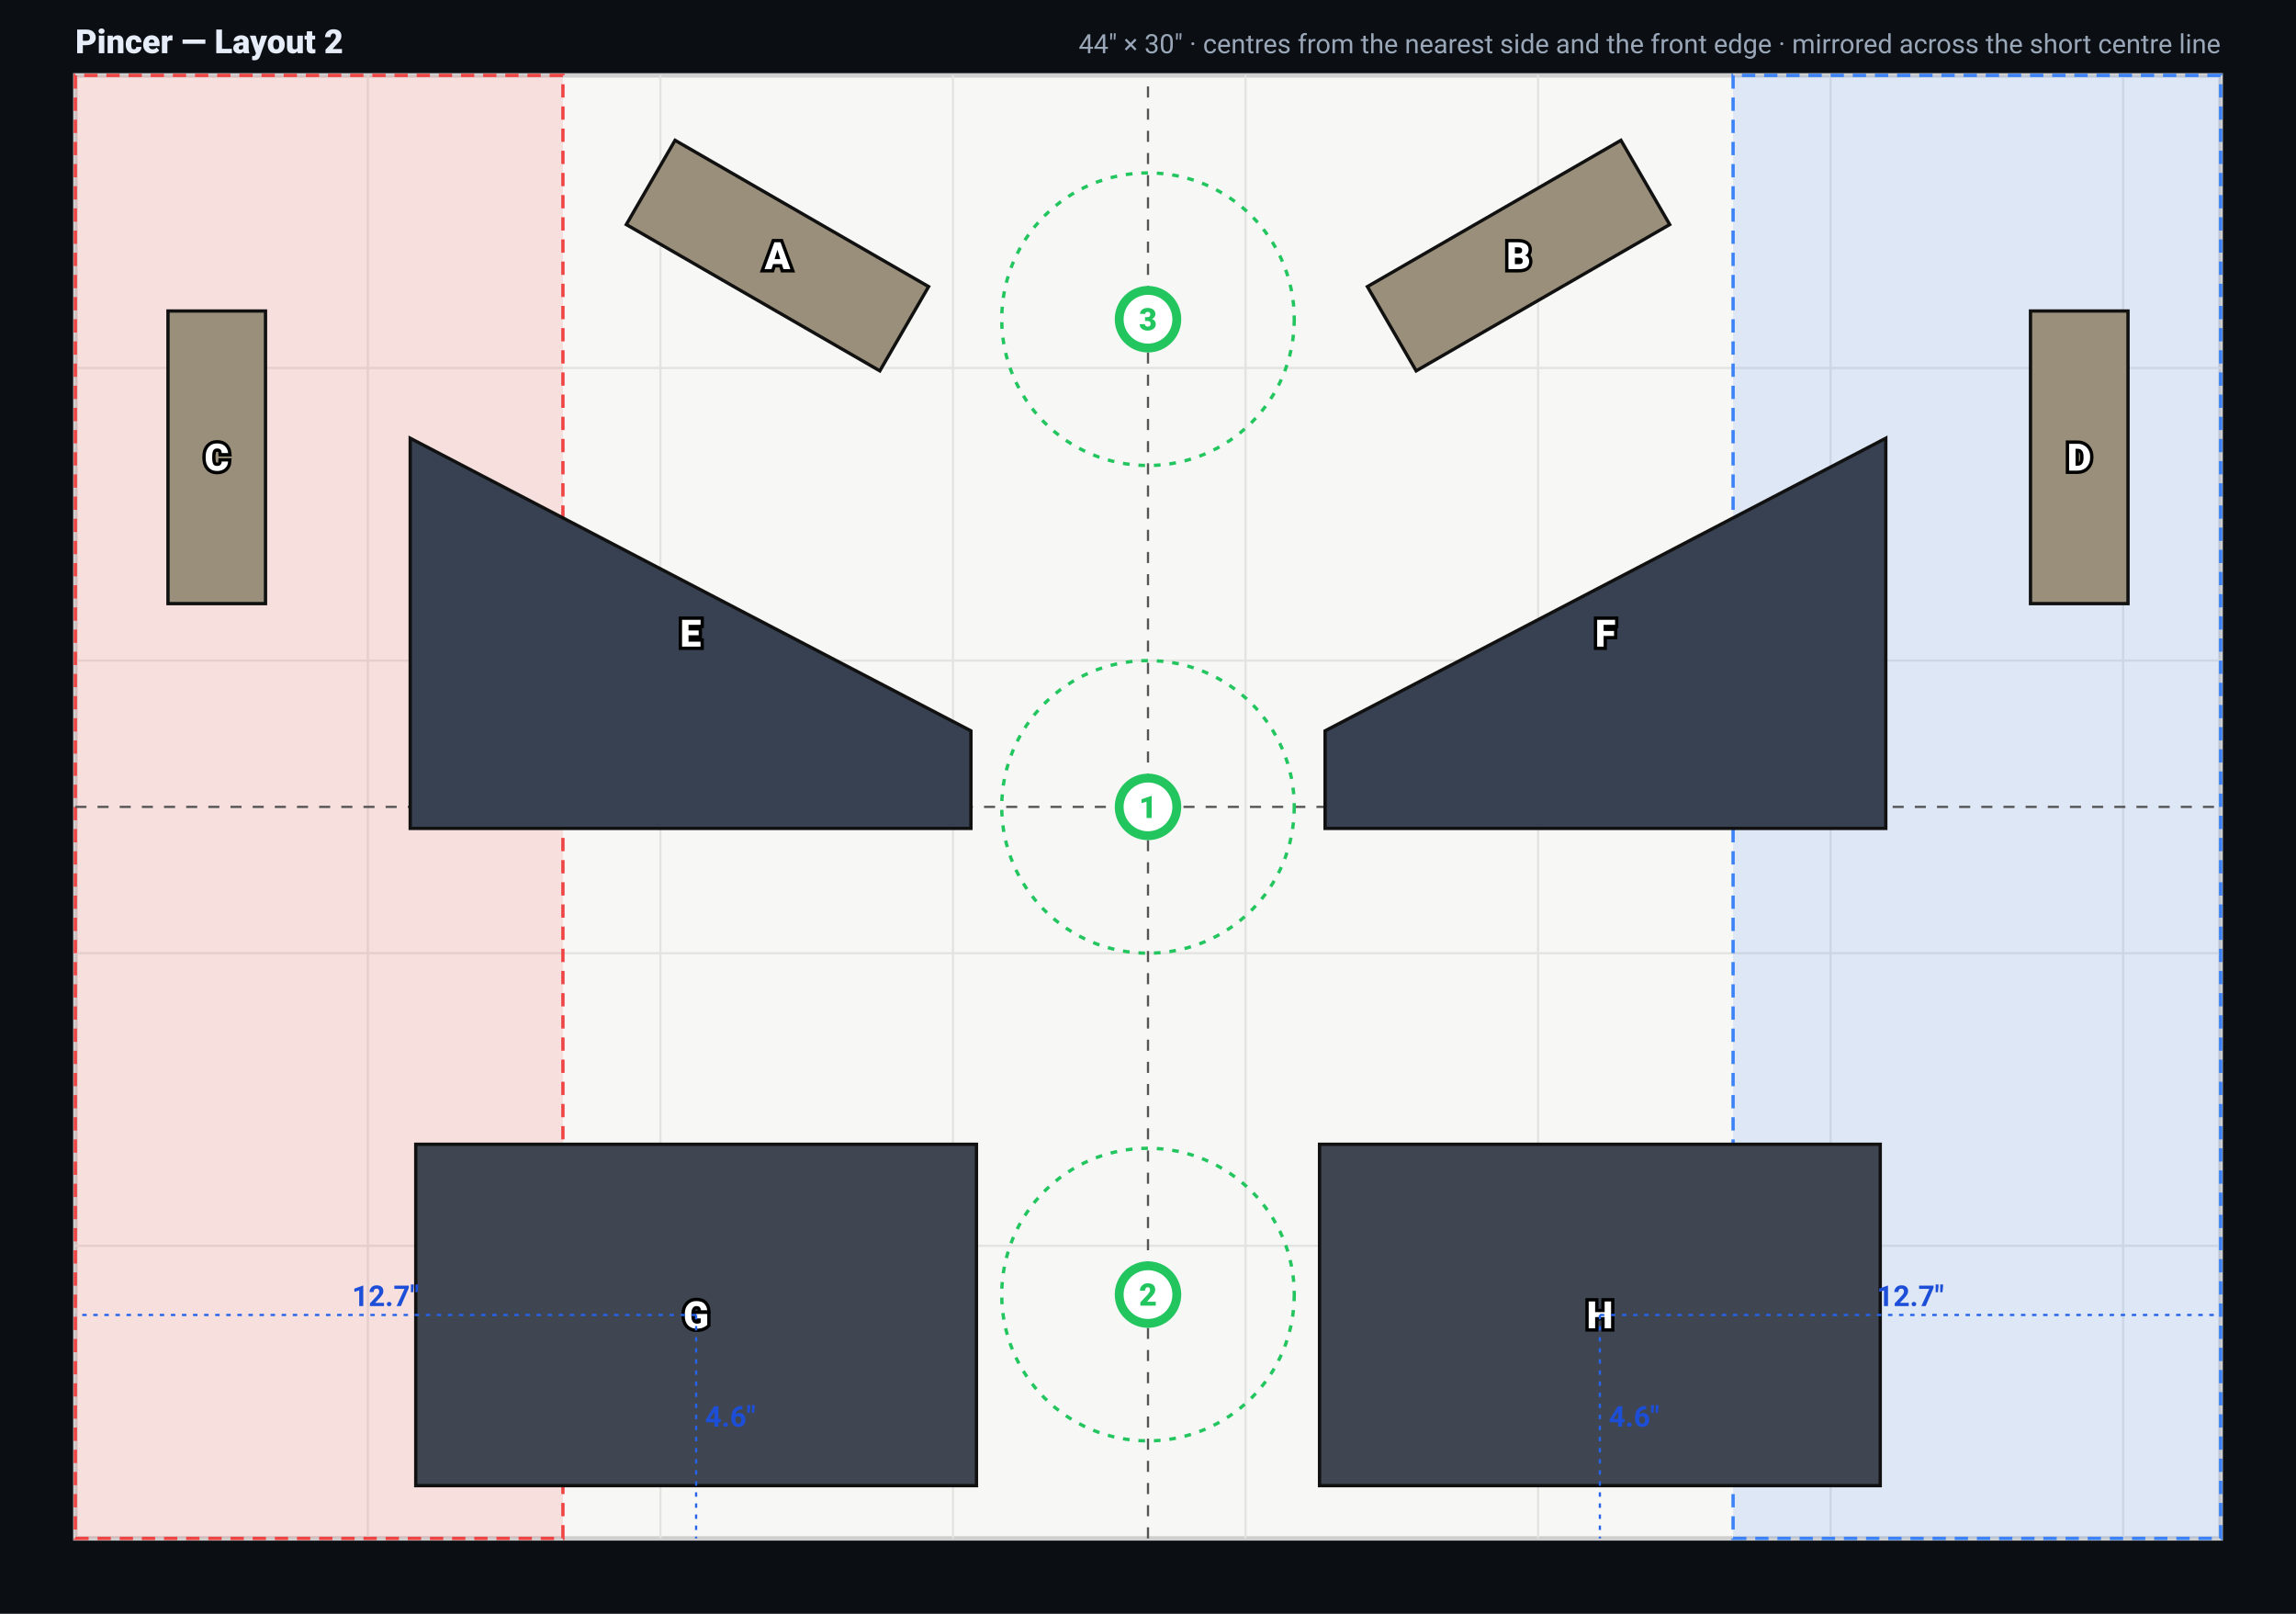
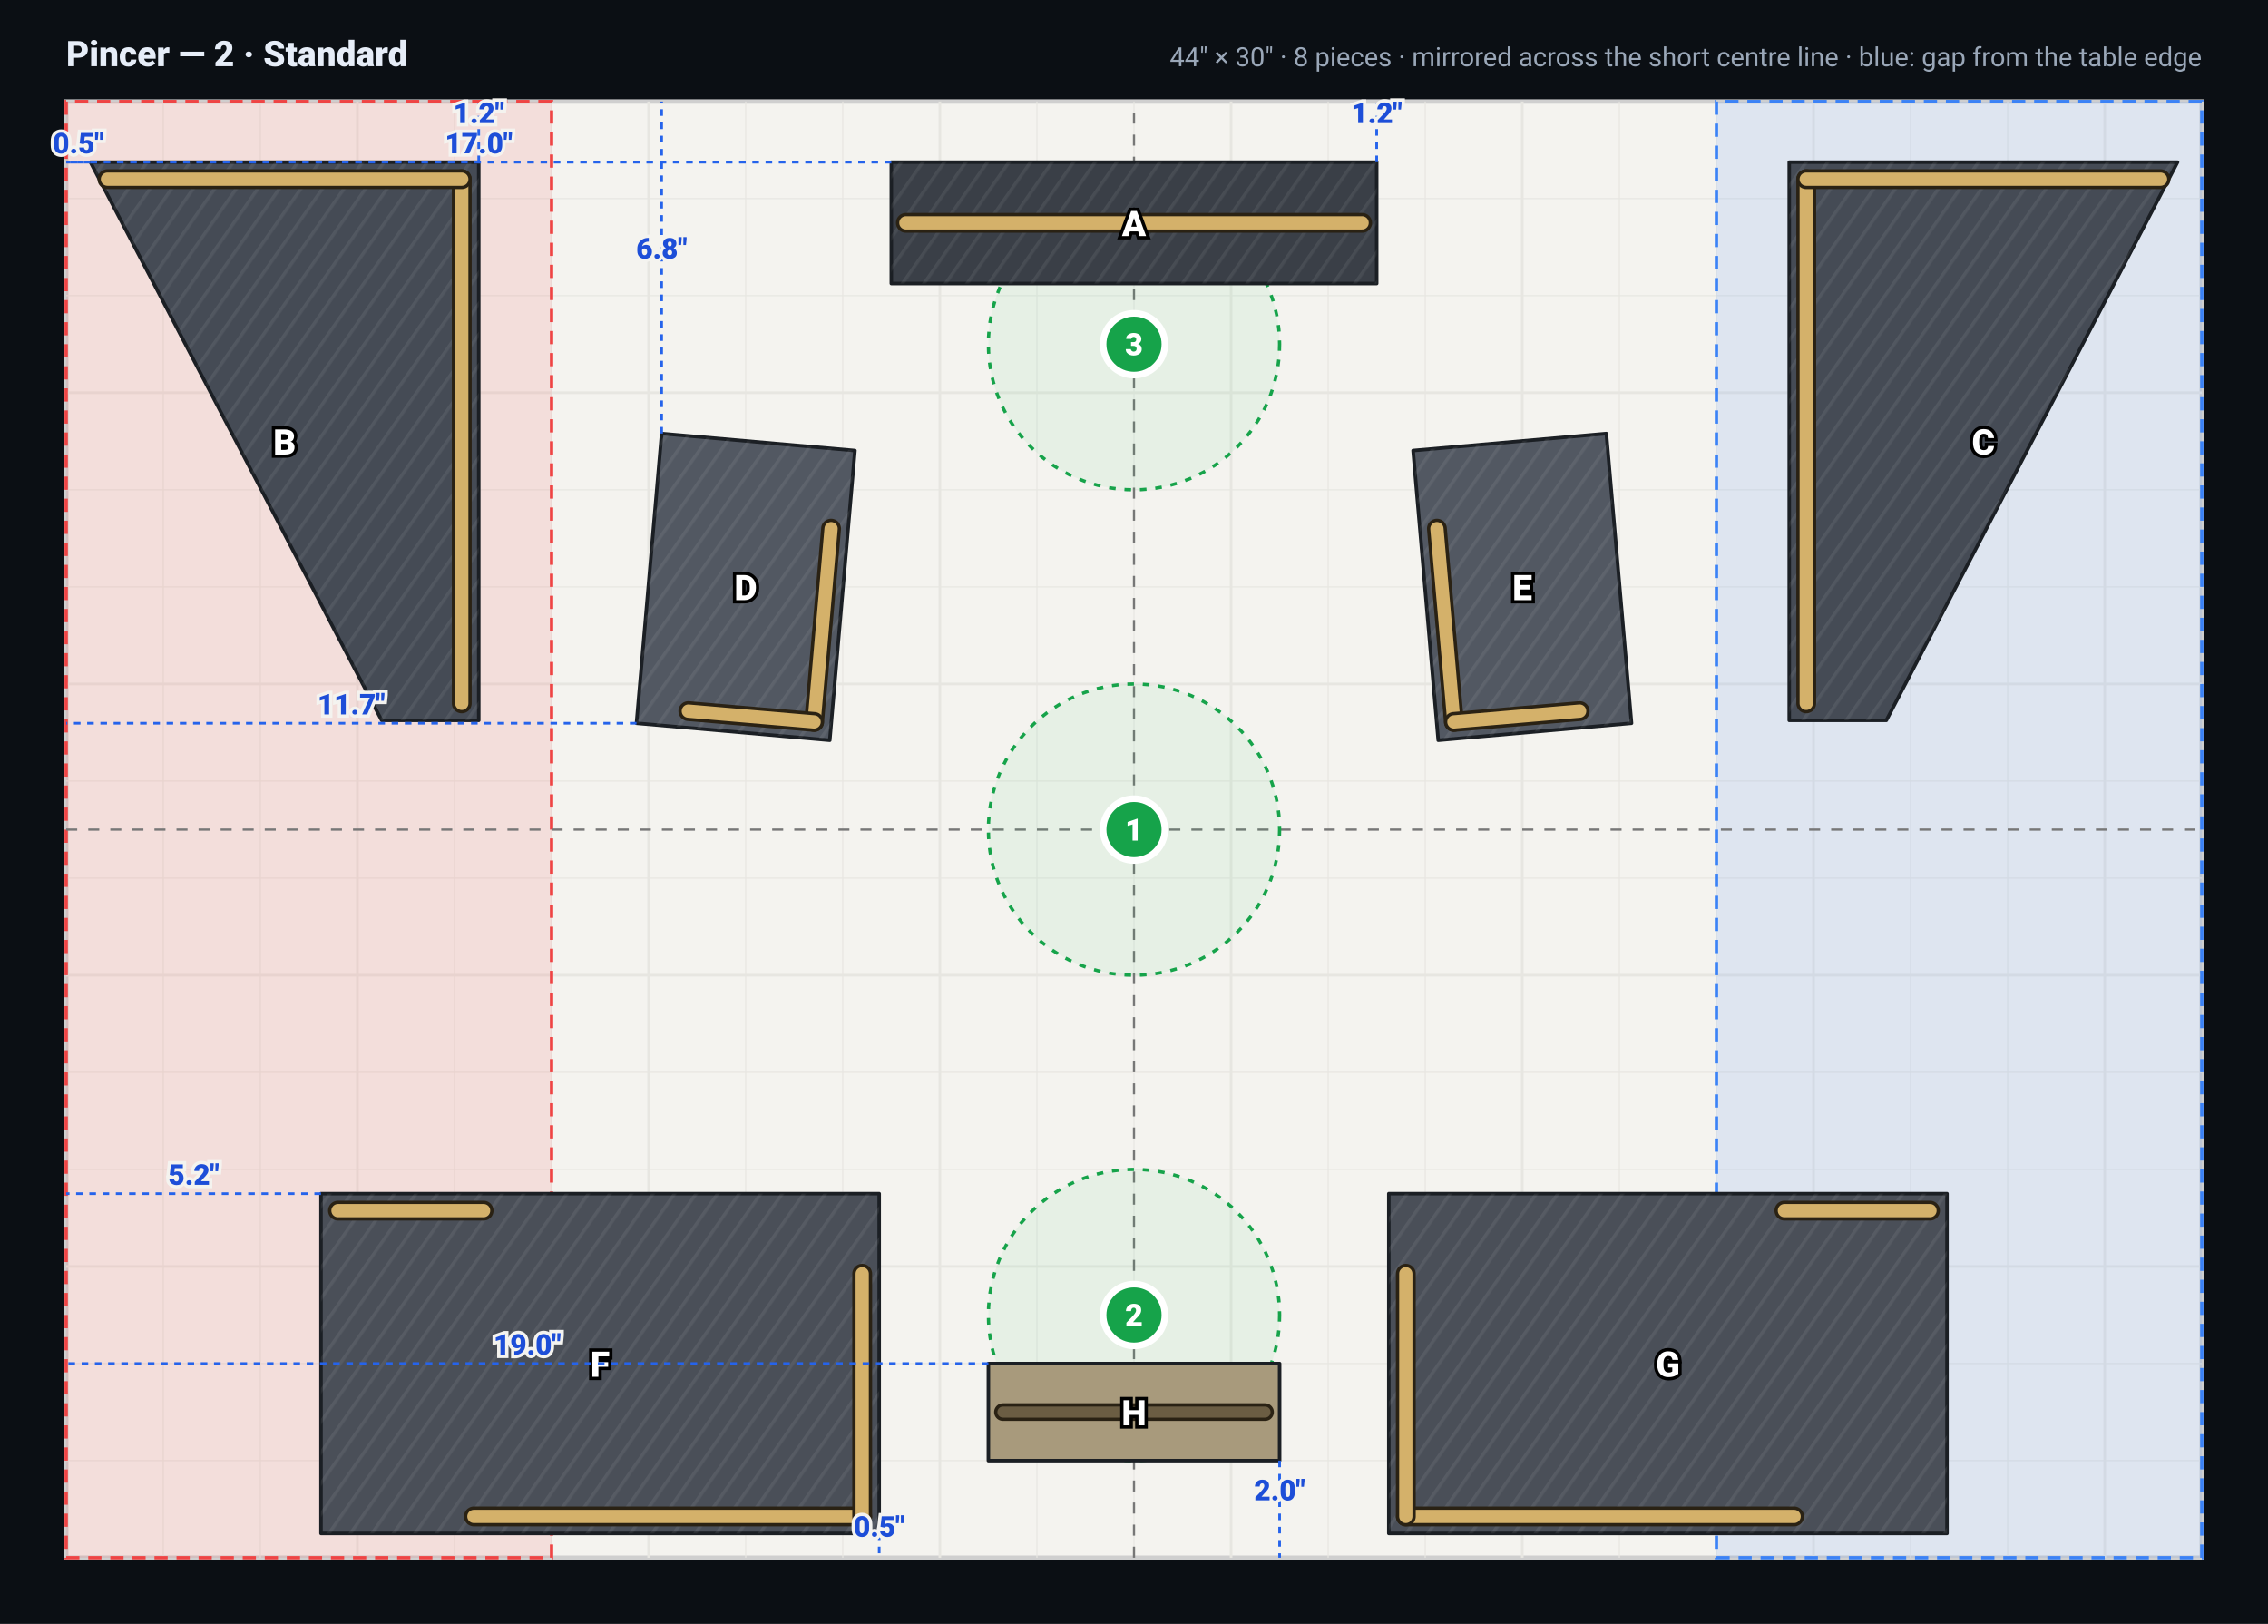
- <svg xmlns="http://www.w3.org/2000/svg" viewBox="0 0 1036 728" role="img" aria-label="PI-2" font-family="-apple-system,Segoe UI,Roboto,sans-serif">
-   <rect x="0" y="0" width="1036" height="728" fill="#0b0f14" />
-   <rect x="34" y="34" width="968" height="660" fill="#f7f7f5" stroke="#cfcfcf" stroke-width="2" />
-   <line x1="166.0" y1="34" x2="166.0" y2="694" stroke="#e3e3e0" stroke-width="1" />
-   <line x1="298.0" y1="34" x2="298.0" y2="694" stroke="#e3e3e0" stroke-width="1" />
-   <line x1="430.0" y1="34" x2="430.0" y2="694" stroke="#e3e3e0" stroke-width="1" />
-   <line x1="562.0" y1="34" x2="562.0" y2="694" stroke="#e3e3e0" stroke-width="1" />
-   <line x1="694.0" y1="34" x2="694.0" y2="694" stroke="#e3e3e0" stroke-width="1" />
-   <line x1="826.0" y1="34" x2="826.0" y2="694" stroke="#e3e3e0" stroke-width="1" />
-   <line x1="958.0" y1="34" x2="958.0" y2="694" stroke="#e3e3e0" stroke-width="1" />
-   <line x1="34" y1="562.0" x2="1002" y2="562.0" stroke="#e3e3e0" stroke-width="1" />
-   <line x1="34" y1="430.0" x2="1002" y2="430.0" stroke="#e3e3e0" stroke-width="1" />
-   <line x1="34" y1="298.0" x2="1002" y2="298.0" stroke="#e3e3e0" stroke-width="1" />
-   <line x1="34" y1="166.0" x2="1002" y2="166.0" stroke="#e3e3e0" stroke-width="1" />
-   <polygon points="34.0,694.0 254.0,694.0 254.0,34.0 34.0,34.0" fill="rgba(239,68,68,0.13)" stroke="#ef4444" stroke-dasharray="6 4" stroke-width="1.5" />
-   <polygon points="782.0,694.0 1002.0,694.0 1002.0,34.0 782.0,34.0" fill="rgba(59,130,246,0.13)" stroke="#3b82f6" stroke-dasharray="6 4" stroke-width="1.5" />
-   <line x1="34.0" y1="364.0" x2="1002.0" y2="364.0" stroke="#555" stroke-dasharray="5 5" stroke-width="1" />
-   <line x1="518.0" y1="694.0" x2="518.0" y2="34.0" stroke="#555" stroke-dasharray="5 5" stroke-width="1" />
-   <polygon points="282.6,101.3 304.6,63.3 419.0,129.3 397.0,167.3" fill="#9a8f7a" stroke="#111" stroke-width="1.5" />
-   <text x="350.8" y="121.4" text-anchor="middle" font-size="17" font-weight="800" fill="#fff" stroke="#000" stroke-width="3" paint-order="stroke">A</text>
-   <polygon points="753.4,101.3 731.4,63.3 617.0,129.3 639.0,167.3" fill="#9a8f7a" stroke="#111" stroke-width="1.5" />
-   <text x="685.2" y="121.4" text-anchor="middle" font-size="17" font-weight="800" fill="#fff" stroke="#000" stroke-width="3" paint-order="stroke">B</text>
-   <polygon points="119.8,140.3 75.8,140.3 75.8,272.3 119.8,272.3" fill="#9a8f7a" stroke="#111" stroke-width="1.5" />
-   <text x="97.8" y="212.3" text-anchor="middle" font-size="17" font-weight="800" fill="#fff" stroke="#000" stroke-width="3" paint-order="stroke">C</text>
-   <polygon points="916.2,140.3 960.2,140.3 960.2,272.3 916.2,272.3" fill="#9a8f7a" stroke="#111" stroke-width="1.5" />
-   <text x="938.2" y="212.3" text-anchor="middle" font-size="17" font-weight="800" fill="#fff" stroke="#000" stroke-width="3" paint-order="stroke">D</text>
-   <polygon points="438.1,373.7 185.1,373.7 185.1,197.7 438.1,329.7" fill="#374151" stroke="#111" stroke-width="1.5" />
-   <text x="311.6" y="291.7" text-anchor="middle" font-size="17" font-weight="800" fill="#fff" stroke="#000" stroke-width="3" paint-order="stroke">E</text>
-   <polygon points="597.9,373.7 850.9,373.7 850.9,197.7 597.9,329.7" fill="#374151" stroke="#111" stroke-width="1.5" />
-   <text x="724.4" y="291.7" text-anchor="middle" font-size="17" font-weight="800" fill="#fff" stroke="#000" stroke-width="3" paint-order="stroke">F</text>
-   <polygon points="440.6,670.2 440.6,516.2 187.6,516.2 187.6,670.2" fill="#3f4652" stroke="#111" stroke-width="1.5" />
-   <text x="314.1" y="599.2" text-anchor="middle" font-size="17" font-weight="800" fill="#fff" stroke="#000" stroke-width="3" paint-order="stroke">G</text>
-   <polygon points="595.4,670.2 595.4,516.2 848.4,516.2 848.4,670.2" fill="#3f4652" stroke="#111" stroke-width="1.5" />
-   <text x="721.9" y="599.2" text-anchor="middle" font-size="17" font-weight="800" fill="#fff" stroke="#000" stroke-width="3" paint-order="stroke">H</text>
-   <circle cx="518.0" cy="364.0" r="66.0" fill="none" stroke="#22c55e" stroke-width="1.5" stroke-dasharray="3 4" />
-   <circle cx="518.0" cy="364.0" r="13" fill="#fff" stroke="#22c55e" stroke-width="4" />
-   <text x="518.0" y="369.0" text-anchor="middle" font-size="14" font-weight="800" fill="#22c55e">1</text>
-   <circle cx="518.0" cy="584.0" r="66.0" fill="none" stroke="#22c55e" stroke-width="1.5" stroke-dasharray="3 4" />
-   <circle cx="518.0" cy="584.0" r="13" fill="#fff" stroke="#22c55e" stroke-width="4" />
-   <text x="518.0" y="589.0" text-anchor="middle" font-size="14" font-weight="800" fill="#22c55e">2</text>
-   <circle cx="518.0" cy="144.0" r="66.0" fill="none" stroke="#22c55e" stroke-width="1.5" stroke-dasharray="3 4" />
-   <circle cx="518.0" cy="144.0" r="13" fill="#fff" stroke="#22c55e" stroke-width="4" />
-   <text x="518.0" y="149.0" text-anchor="middle" font-size="14" font-weight="800" fill="#22c55e">3</text>
-   <line x1="314.1" y1="593.2" x2="34.0" y2="593.2" stroke="#2563eb" stroke-width="1" stroke-dasharray="2 3" />
-   <line x1="314.1" y1="593.2" x2="314.1" y2="694.0" stroke="#2563eb" stroke-width="1" stroke-dasharray="2 3" />
-   <text x="174.0" y="589.2" text-anchor="middle" font-size="13" font-weight="700" fill="#1d4ed8">12.7"</text>
-   <text x="318.1" y="643.6" font-size="13" font-weight="700" fill="#1d4ed8">4.6"</text>
-   <line x1="721.9" y1="593.2" x2="1002.0" y2="593.2" stroke="#2563eb" stroke-width="1" stroke-dasharray="2 3" />
-   <line x1="721.9" y1="593.2" x2="721.9" y2="694.0" stroke="#2563eb" stroke-width="1" stroke-dasharray="2 3" />
-   <text x="862.0" y="589.2" text-anchor="middle" font-size="13" font-weight="700" fill="#1d4ed8">12.7"</text>
-   <text x="725.9" y="643.6" font-size="13" font-weight="700" fill="#1d4ed8">4.6"</text>
-   <text x="34" y="24" font-size="15" font-weight="800" fill="#e6edf8">Pincer — Layout 2</text>
-   <text x="1002" y="24" text-anchor="end" font-size="12" fill="#9aa7b8">44" × 30" · centres from the nearest side and the front edge · mirrored across the short centre line</text>
+ <svg xmlns="http://www.w3.org/2000/svg" viewBox="0 0 1028 736" role="img" aria-label="PI-2" font-family="-apple-system,Segoe UI,Roboto,sans-serif">
+   <defs>
+     <pattern id="rub" width="8" height="8" patternUnits="userSpaceOnUse" patternTransform="rotate(35)">
+       <rect width="8" height="8" fill="none" />
+       <line x1="0" y1="0" x2="0" y2="8" stroke="#ffffff" stroke-opacity="0.07" stroke-width="3" />
+     </pattern>
+   </defs>
+   <rect width="1028" height="736" fill="#0b0f14" />
+   <rect x="30" y="46" width="968" height="660" fill="#f4f3ef" stroke="#cfcfcf" stroke-width="2" />
+   <line x1="74.0" y1="46" x2="74.0" y2="706" stroke="#e7e6e1" stroke-width="0.5" />
+   <line x1="118.0" y1="46" x2="118.0" y2="706" stroke="#e7e6e1" stroke-width="0.5" />
+   <line x1="162.0" y1="46" x2="162.0" y2="706" stroke="#e7e6e1" stroke-width="1.2" />
+   <line x1="206.0" y1="46" x2="206.0" y2="706" stroke="#e7e6e1" stroke-width="0.5" />
+   <line x1="250.0" y1="46" x2="250.0" y2="706" stroke="#e7e6e1" stroke-width="0.5" />
+   <line x1="294.0" y1="46" x2="294.0" y2="706" stroke="#e7e6e1" stroke-width="1.2" />
+   <line x1="338.0" y1="46" x2="338.0" y2="706" stroke="#e7e6e1" stroke-width="0.5" />
+   <line x1="382.0" y1="46" x2="382.0" y2="706" stroke="#e7e6e1" stroke-width="0.5" />
+   <line x1="426.0" y1="46" x2="426.0" y2="706" stroke="#e7e6e1" stroke-width="1.2" />
+   <line x1="470.0" y1="46" x2="470.0" y2="706" stroke="#e7e6e1" stroke-width="0.5" />
+   <line x1="514.0" y1="46" x2="514.0" y2="706" stroke="#e7e6e1" stroke-width="0.5" />
+   <line x1="558.0" y1="46" x2="558.0" y2="706" stroke="#e7e6e1" stroke-width="1.2" />
+   <line x1="602.0" y1="46" x2="602.0" y2="706" stroke="#e7e6e1" stroke-width="0.5" />
+   <line x1="646.0" y1="46" x2="646.0" y2="706" stroke="#e7e6e1" stroke-width="0.5" />
+   <line x1="690.0" y1="46" x2="690.0" y2="706" stroke="#e7e6e1" stroke-width="1.2" />
+   <line x1="734.0" y1="46" x2="734.0" y2="706" stroke="#e7e6e1" stroke-width="0.5" />
+   <line x1="778.0" y1="46" x2="778.0" y2="706" stroke="#e7e6e1" stroke-width="0.5" />
+   <line x1="822.0" y1="46" x2="822.0" y2="706" stroke="#e7e6e1" stroke-width="1.2" />
+   <line x1="866.0" y1="46" x2="866.0" y2="706" stroke="#e7e6e1" stroke-width="0.5" />
+   <line x1="910.0" y1="46" x2="910.0" y2="706" stroke="#e7e6e1" stroke-width="0.5" />
+   <line x1="954.0" y1="46" x2="954.0" y2="706" stroke="#e7e6e1" stroke-width="1.2" />
+   <line x1="30" y1="662.0" x2="998" y2="662.0" stroke="#e7e6e1" stroke-width="0.5" />
+   <line x1="30" y1="618.0" x2="998" y2="618.0" stroke="#e7e6e1" stroke-width="0.5" />
+   <line x1="30" y1="574.0" x2="998" y2="574.0" stroke="#e7e6e1" stroke-width="1.2" />
+   <line x1="30" y1="530.0" x2="998" y2="530.0" stroke="#e7e6e1" stroke-width="0.5" />
+   <line x1="30" y1="486.0" x2="998" y2="486.0" stroke="#e7e6e1" stroke-width="0.5" />
+   <line x1="30" y1="442.0" x2="998" y2="442.0" stroke="#e7e6e1" stroke-width="1.2" />
+   <line x1="30" y1="398.0" x2="998" y2="398.0" stroke="#e7e6e1" stroke-width="0.5" />
+   <line x1="30" y1="354.0" x2="998" y2="354.0" stroke="#e7e6e1" stroke-width="0.5" />
+   <line x1="30" y1="310.0" x2="998" y2="310.0" stroke="#e7e6e1" stroke-width="1.2" />
+   <line x1="30" y1="266.0" x2="998" y2="266.0" stroke="#e7e6e1" stroke-width="0.5" />
+   <line x1="30" y1="222.0" x2="998" y2="222.0" stroke="#e7e6e1" stroke-width="0.5" />
+   <line x1="30" y1="178.0" x2="998" y2="178.0" stroke="#e7e6e1" stroke-width="1.2" />
+   <line x1="30" y1="134.0" x2="998" y2="134.0" stroke="#e7e6e1" stroke-width="0.5" />
+   <line x1="30" y1="90.0" x2="998" y2="90.0" stroke="#e7e6e1" stroke-width="0.5" />
+   <polygon points="30.0,706.0 250.0,706.0 250.0,46.0 30.0,46.0" fill="rgba(239,68,68,0.12)" stroke="#ef4444" stroke-dasharray="6 4" stroke-width="1.5" />
+   <polygon points="778.0,706.0 998.0,706.0 998.0,46.0 778.0,46.0" fill="rgba(59,130,246,0.12)" stroke="#3b82f6" stroke-dasharray="6 4" stroke-width="1.5" />
+   <line x1="30.0" y1="376.0" x2="998.0" y2="376.0" stroke="#777" stroke-dasharray="5 5" stroke-width="1" />
+   <line x1="514.0" y1="706.0" x2="514.0" y2="46.0" stroke="#777" stroke-dasharray="5 5" stroke-width="1" />
+   <circle cx="514.0" cy="376.0" r="66.0" fill="rgba(34,197,94,0.07)" stroke="#16a34a" stroke-width="1.5" stroke-dasharray="3 4" />
+   <circle cx="514.0" cy="596.0" r="66.0" fill="rgba(34,197,94,0.07)" stroke="#16a34a" stroke-width="1.5" stroke-dasharray="3 4" />
+   <circle cx="514.0" cy="156.0" r="66.0" fill="rgba(34,197,94,0.07)" stroke="#16a34a" stroke-width="1.5" stroke-dasharray="3 4" />
+   <polygon points="624.0,128.5 624.0,73.5 404.0,73.5 404.0,128.5" fill="#3a3f47" stroke="#1b1f24" stroke-width="1.6" stroke-linejoin="round" />
+   <polygon points="624.0,128.5 624.0,73.5 404.0,73.5 404.0,128.5" fill="url(#rub)" />
+   <polyline points="410.6,101.0 617.4,101.0" fill="none" stroke="#2a2214" stroke-width="9" stroke-linecap="round" />
+   <polyline points="410.6,101.0 617.4,101.0" fill="none" stroke="#d4b16a" stroke-width="6" stroke-linecap="round" />
+   <text x="514.0" y="107.0" text-anchor="middle" font-size="16" font-weight="800" fill="#fff" stroke="#000" stroke-width="3" paint-order="stroke">A</text>
+   <polygon points="217.0,326.5 217.0,73.5 41.0,73.5 173.0,326.5" fill="#454b55" stroke="#1b1f24" stroke-width="1.6" stroke-linejoin="round" />
+   <polygon points="217.0,326.5 217.0,73.5 41.0,73.5 173.0,326.5" fill="url(#rub)" />
+   <polyline points="209.3,318.8 209.3,81.2" fill="none" stroke="#2a2214" stroke-width="9" stroke-linecap="round" />
+   <polyline points="209.3,318.8 209.3,81.2" fill="none" stroke="#d4b16a" stroke-width="6" stroke-linecap="round" />
+   <polyline points="209.3,81.2 48.7,81.2" fill="none" stroke="#2a2214" stroke-width="9" stroke-linecap="round" />
+   <polyline points="209.3,81.2 48.7,81.2" fill="none" stroke="#d4b16a" stroke-width="6" stroke-linecap="round" />
+   <text x="129.0" y="206.0" text-anchor="middle" font-size="16" font-weight="800" fill="#fff" stroke="#000" stroke-width="3" paint-order="stroke">B</text>
+   <polygon points="811.0,326.5 811.0,73.5 987.0,73.5 855.0,326.5" fill="#454b55" stroke="#1b1f24" stroke-width="1.6" stroke-linejoin="round" />
+   <polygon points="811.0,326.5 811.0,73.5 987.0,73.5 855.0,326.5" fill="url(#rub)" />
+   <polyline points="818.7,318.8 818.7,81.2" fill="none" stroke="#2a2214" stroke-width="9" stroke-linecap="round" />
+   <polyline points="818.7,318.8 818.7,81.2" fill="none" stroke="#d4b16a" stroke-width="6" stroke-linecap="round" />
+   <polyline points="818.7,81.2 979.3,81.2" fill="none" stroke="#2a2214" stroke-width="9" stroke-linecap="round" />
+   <polyline points="818.7,81.2 979.3,81.2" fill="none" stroke="#d4b16a" stroke-width="6" stroke-linecap="round" />
+   <text x="899.0" y="206.0" text-anchor="middle" font-size="16" font-weight="800" fill="#fff" stroke="#000" stroke-width="3" paint-order="stroke">C</text>
+   <polygon points="387.5,204.2 299.9,196.5 288.5,327.8 376.1,335.5" fill="#525862" stroke="#1b1f24" stroke-width="1.6" stroke-linejoin="round" />
+   <polygon points="387.5,204.2 299.9,196.5 288.5,327.8 376.1,335.5" fill="url(#rub)" />
+   <polyline points="369.0,327.2 376.7,239.6" fill="none" stroke="#2a2214" stroke-width="9" stroke-linecap="round" />
+   <polyline points="369.0,327.2 376.7,239.6" fill="none" stroke="#d4b16a" stroke-width="6" stroke-linecap="round" />
+   <polyline points="369.0,327.2 312.0,322.3" fill="none" stroke="#2a2214" stroke-width="9" stroke-linecap="round" />
+   <polyline points="369.0,327.2 312.0,322.3" fill="none" stroke="#d4b16a" stroke-width="6" stroke-linecap="round" />
+   <text x="338.0" y="272.0" text-anchor="middle" font-size="16" font-weight="800" fill="#fff" stroke="#000" stroke-width="3" paint-order="stroke">D</text>
+   <polygon points="640.5,204.2 728.1,196.5 739.5,327.8 651.9,335.5" fill="#525862" stroke="#1b1f24" stroke-width="1.6" stroke-linejoin="round" />
+   <polygon points="640.5,204.2 728.1,196.5 739.5,327.8 651.9,335.5" fill="url(#rub)" />
+   <polyline points="659.0,327.2 651.3,239.6" fill="none" stroke="#2a2214" stroke-width="9" stroke-linecap="round" />
+   <polyline points="659.0,327.2 651.3,239.6" fill="none" stroke="#d4b16a" stroke-width="6" stroke-linecap="round" />
+   <polyline points="659.0,327.2 716.0,322.3" fill="none" stroke="#2a2214" stroke-width="9" stroke-linecap="round" />
+   <polyline points="659.0,327.2 716.0,322.3" fill="none" stroke="#d4b16a" stroke-width="6" stroke-linecap="round" />
+   <text x="690.0" y="272.0" text-anchor="middle" font-size="16" font-weight="800" fill="#fff" stroke="#000" stroke-width="3" paint-order="stroke">E</text>
+   <polygon points="398.5,695.0 398.5,541.0 145.5,541.0 145.5,695.0" fill="#4a4f58" stroke="#1b1f24" stroke-width="1.6" stroke-linejoin="round" />
+   <polygon points="398.5,695.0 398.5,541.0 145.5,541.0 145.5,695.0" fill="url(#rub)" />
+   <polyline points="390.8,687.3 214.8,687.3" fill="none" stroke="#2a2214" stroke-width="9" stroke-linecap="round" />
+   <polyline points="390.8,687.3 214.8,687.3" fill="none" stroke="#d4b16a" stroke-width="6" stroke-linecap="round" />
+   <polyline points="390.8,687.3 390.8,577.3" fill="none" stroke="#2a2214" stroke-width="9" stroke-linecap="round" />
+   <polyline points="390.8,687.3 390.8,577.3" fill="none" stroke="#d4b16a" stroke-width="6" stroke-linecap="round" />
+   <polyline points="219.2,548.7 153.2,548.7" fill="none" stroke="#2a2214" stroke-width="9" stroke-linecap="round" />
+   <polyline points="219.2,548.7 153.2,548.7" fill="none" stroke="#d4b16a" stroke-width="6" stroke-linecap="round" />
+   <text x="272.0" y="624.0" text-anchor="middle" font-size="16" font-weight="800" fill="#fff" stroke="#000" stroke-width="3" paint-order="stroke">F</text>
+   <polygon points="629.5,695.0 629.5,541.0 882.5,541.0 882.5,695.0" fill="#4a4f58" stroke="#1b1f24" stroke-width="1.6" stroke-linejoin="round" />
+   <polygon points="629.5,695.0 629.5,541.0 882.5,541.0 882.5,695.0" fill="url(#rub)" />
+   <polyline points="637.2,687.3 813.2,687.3" fill="none" stroke="#2a2214" stroke-width="9" stroke-linecap="round" />
+   <polyline points="637.2,687.3 813.2,687.3" fill="none" stroke="#d4b16a" stroke-width="6" stroke-linecap="round" />
+   <polyline points="637.2,687.3 637.2,577.3" fill="none" stroke="#2a2214" stroke-width="9" stroke-linecap="round" />
+   <polyline points="637.2,687.3 637.2,577.3" fill="none" stroke="#d4b16a" stroke-width="6" stroke-linecap="round" />
+   <polyline points="808.8,548.7 874.8,548.7" fill="none" stroke="#2a2214" stroke-width="9" stroke-linecap="round" />
+   <polyline points="808.8,548.7 874.8,548.7" fill="none" stroke="#d4b16a" stroke-width="6" stroke-linecap="round" />
+   <text x="756.0" y="624.0" text-anchor="middle" font-size="16" font-weight="800" fill="#fff" stroke="#000" stroke-width="3" paint-order="stroke">G</text>
+   <polygon points="580.0,662.0 580.0,618.0 448.0,618.0 448.0,662.0" fill="#a89a7c" stroke="#1b1f24" stroke-width="1.6" stroke-linejoin="round" />
+   <polyline points="454.6,640.0 573.4,640.0" fill="none" stroke="#2a2214" stroke-width="8" stroke-linecap="round" />
+   <polyline points="454.6,640.0 573.4,640.0" fill="none" stroke="#6b5d43" stroke-width="5" stroke-linecap="round" />
+   <text x="514.0" y="646.0" text-anchor="middle" font-size="16" font-weight="800" fill="#fff" stroke="#000" stroke-width="3" paint-order="stroke">H</text>
+   <circle cx="514.0" cy="376.0" r="14" fill="#16a34a" stroke="#fff" stroke-width="3" />
+   <text x="514.0" y="381.0" text-anchor="middle" font-size="14" font-weight="800" fill="#fff">1</text>
+   <circle cx="514.0" cy="596.0" r="14" fill="#16a34a" stroke="#fff" stroke-width="3" />
+   <text x="514.0" y="601.0" text-anchor="middle" font-size="14" font-weight="800" fill="#fff">2</text>
+   <circle cx="514.0" cy="156.0" r="14" fill="#16a34a" stroke="#fff" stroke-width="3" />
+   <text x="514.0" y="161.0" text-anchor="middle" font-size="14" font-weight="800" fill="#fff">3</text>
+   <line x1="404.0" y1="73.5" x2="30.0" y2="73.5" stroke="#2563eb" stroke-width="1.2" stroke-dasharray="3 3" />
+   <text x="217.0" y="69.5" text-anchor="middle" font-size="13" font-weight="800" fill="#1d4ed8" stroke="#f4f3ef" stroke-width="3" paint-order="stroke">17.0"</text>
+   <line x1="624.0" y1="73.5" x2="624.0" y2="46.0" stroke="#2563eb" stroke-width="1.2" stroke-dasharray="3 3" />
+   <text x="624.0" y="55.8" text-anchor="middle" font-size="13" font-weight="800" fill="#1d4ed8" stroke="#f4f3ef" stroke-width="3" paint-order="stroke">1.2"</text>
+   <line x1="41.0" y1="73.5" x2="30.0" y2="73.5" stroke="#2563eb" stroke-width="1.2" stroke-dasharray="3 3" />
+   <text x="35.5" y="69.5" text-anchor="middle" font-size="13" font-weight="800" fill="#1d4ed8" stroke="#f4f3ef" stroke-width="3" paint-order="stroke">0.5"</text>
+   <line x1="217.0" y1="73.5" x2="217.0" y2="46.0" stroke="#2563eb" stroke-width="1.2" stroke-dasharray="3 3" />
+   <text x="217.0" y="55.8" text-anchor="middle" font-size="13" font-weight="800" fill="#1d4ed8" stroke="#f4f3ef" stroke-width="3" paint-order="stroke">1.2"</text>
+   <line x1="288.5" y1="327.8" x2="30.0" y2="327.8" stroke="#2563eb" stroke-width="1.2" stroke-dasharray="3 3" />
+   <text x="159.2" y="323.8" text-anchor="middle" font-size="13" font-weight="800" fill="#1d4ed8" stroke="#f4f3ef" stroke-width="3" paint-order="stroke">11.7"</text>
+   <line x1="299.9" y1="196.5" x2="299.9" y2="46.0" stroke="#2563eb" stroke-width="1.2" stroke-dasharray="3 3" />
+   <text x="299.9" y="117.2" text-anchor="middle" font-size="13" font-weight="800" fill="#1d4ed8" stroke="#f4f3ef" stroke-width="3" paint-order="stroke">6.8"</text>
+   <line x1="145.5" y1="541.0" x2="30.0" y2="541.0" stroke="#2563eb" stroke-width="1.2" stroke-dasharray="3 3" />
+   <text x="87.8" y="537.0" text-anchor="middle" font-size="13" font-weight="800" fill="#1d4ed8" stroke="#f4f3ef" stroke-width="3" paint-order="stroke">5.2"</text>
+   <line x1="398.5" y1="695.0" x2="398.5" y2="706.0" stroke="#2563eb" stroke-width="1.2" stroke-dasharray="3 3" />
+   <text x="398.5" y="696.5" text-anchor="middle" font-size="13" font-weight="800" fill="#1d4ed8" stroke="#f4f3ef" stroke-width="3" paint-order="stroke">0.5"</text>
+   <line x1="448.0" y1="618.0" x2="30.0" y2="618.0" stroke="#2563eb" stroke-width="1.2" stroke-dasharray="3 3" />
+   <text x="239.0" y="614.0" text-anchor="middle" font-size="13" font-weight="800" fill="#1d4ed8" stroke="#f4f3ef" stroke-width="3" paint-order="stroke">19.0"</text>
+   <line x1="580.0" y1="662.0" x2="580.0" y2="706.0" stroke="#2563eb" stroke-width="1.2" stroke-dasharray="3 3" />
+   <text x="580.0" y="680.0" text-anchor="middle" font-size="13" font-weight="800" fill="#1d4ed8" stroke="#f4f3ef" stroke-width="3" paint-order="stroke">2.0"</text>
+   <text x="30" y="30" font-size="16" font-weight="800" fill="#e6edf8">Pincer — 2 · Standard</text>
+   <text x="998" y="30" text-anchor="end" font-size="12" fill="#9aa7b8">44" × 30" · 8 pieces · mirrored across the short centre line · blue: gap from the table edge</text>
</svg>
